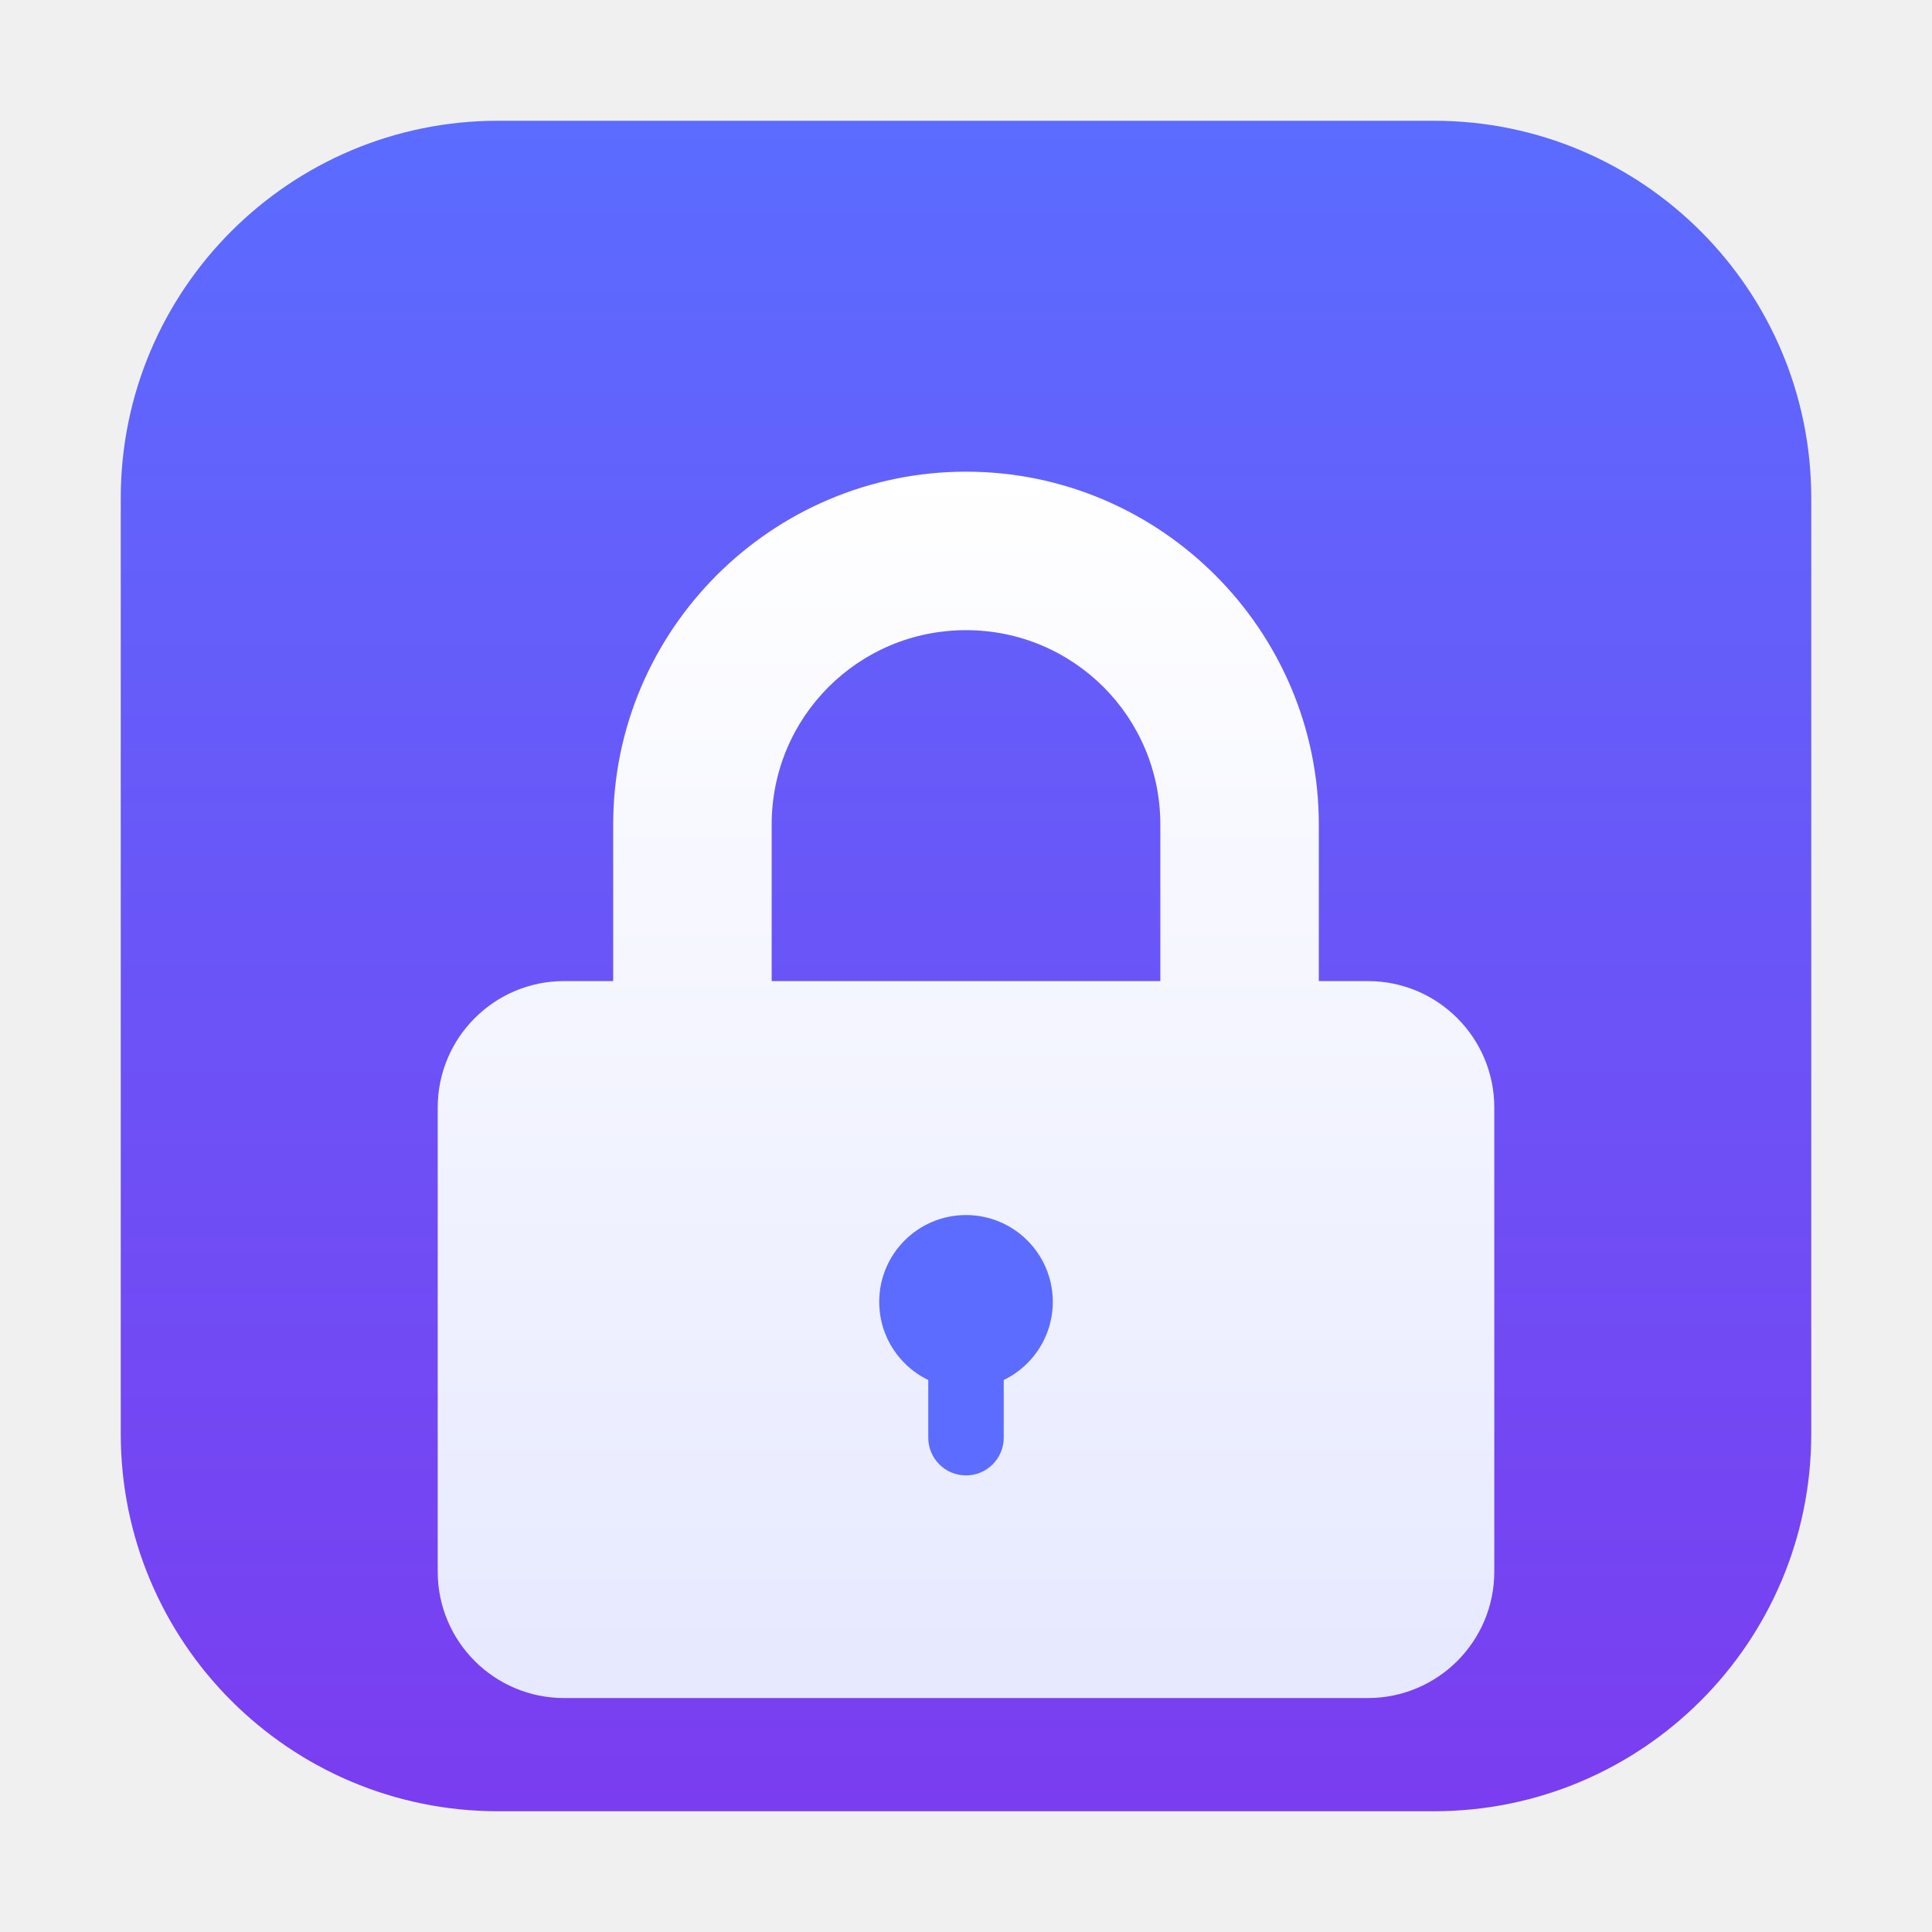
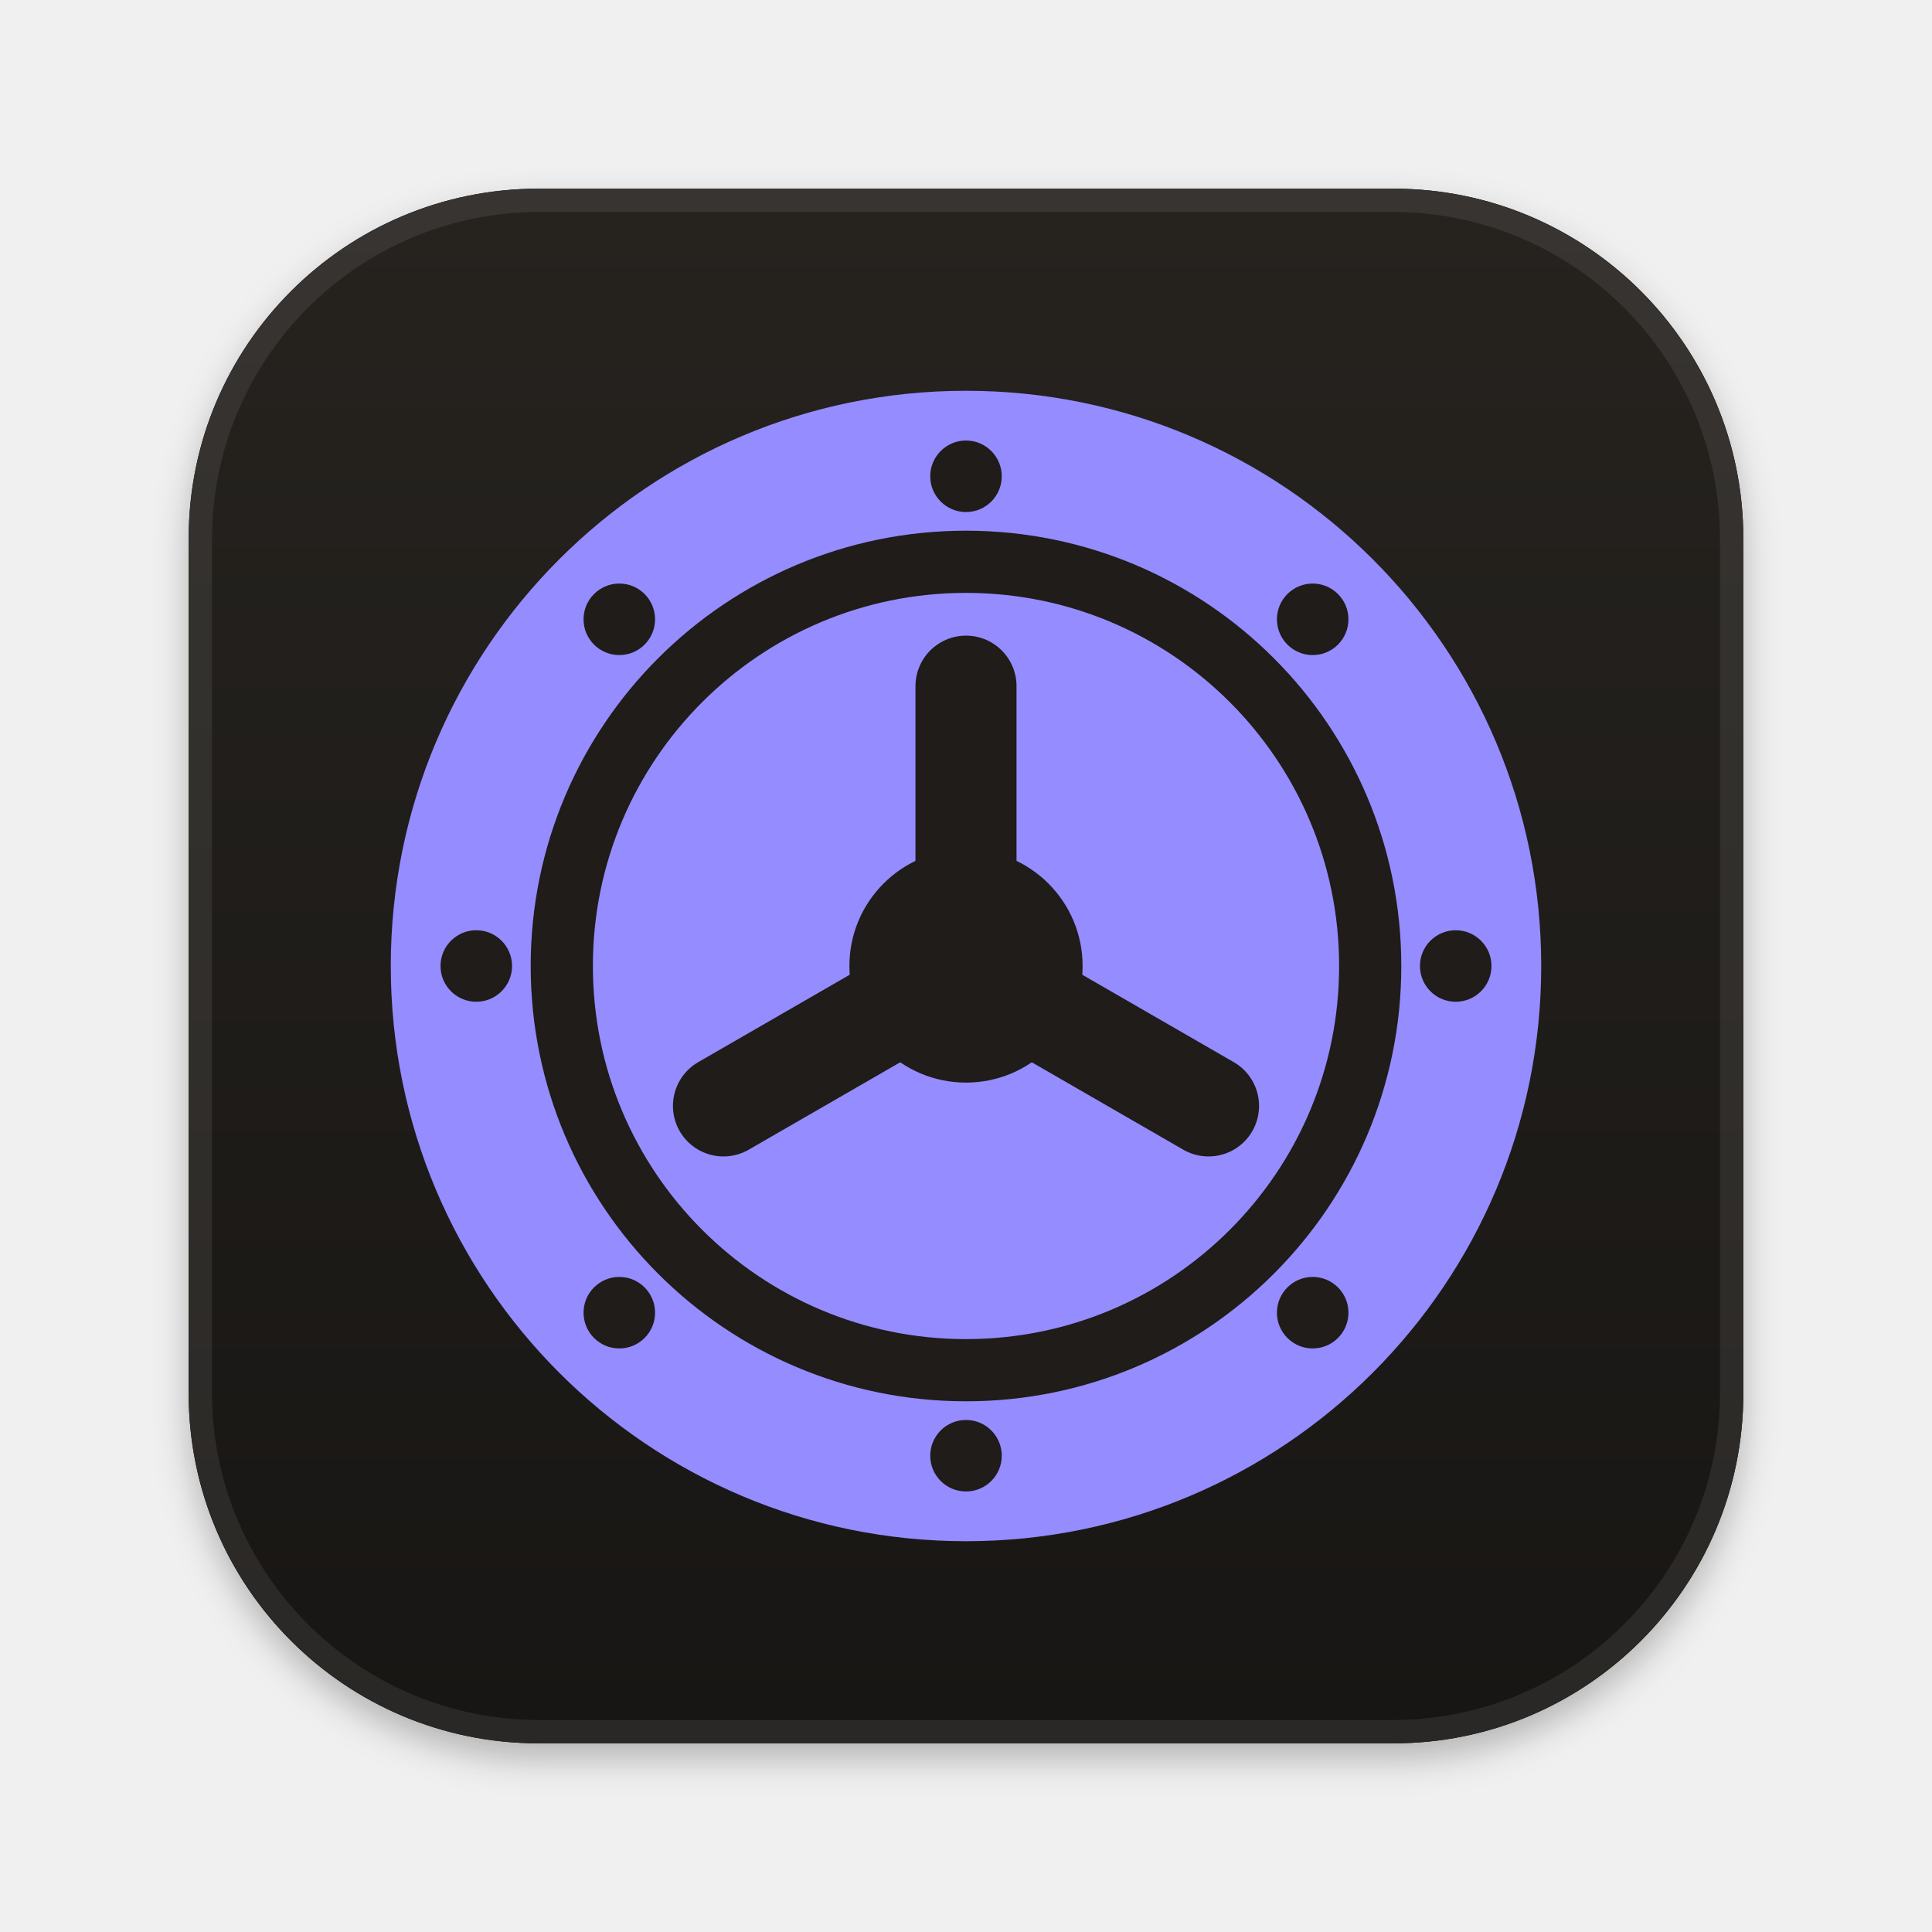
- <svg xmlns="http://www.w3.org/2000/svg" width="1024" height="1024" viewBox="0 0 1024 1024">
+ <svg xmlns="http://www.w3.org/2000/svg" width="1024" height="1024" viewBox="0 0 124.272 124.272">
  <defs>
-     <linearGradient id="bg" x1="0" y1="0" x2="0" y2="1">
-       <stop offset="0" stop-color="#5B6CFF" />
-       <stop offset="1" stop-color="#7A3DF0" />
+     <linearGradient id="ivaultos" x1="0" y1="0" x2="0" y2="1">
+       <stop offset="0" stop-color="#26231f" />
+       <stop offset="1" stop-color="#181614" />
    </linearGradient>
-     <linearGradient id="key" x1="0" y1="0" x2="0" y2="1">
-       <stop offset="0" stop-color="#ffffff" />
-       <stop offset="1" stop-color="#E6E9FF" />
-     </linearGradient>
+     <filter id="macshadow" x="-20%" y="-20%" width="140%" height="140%">
+       <feDropShadow dx="0" dy="1.0" stdDeviation="1.1" flood-color="#000" flood-opacity="0.28" />
+     </filter>
  </defs>
-   <rect x="64" y="64" width="896" height="896" rx="200" fill="url(#bg)" />
-   <path d="M512 250c-103 0-187 84-187 187v83h-26c-37 0-67 30-67 67v246c0 37 30 67 67 67h426c37 0 67-30 67-67V587c0-37-30-67-67-67h-26v-83c0-103-84-187-187-187zm0 84c57 0 103 46 103 103v83H409v-83c0-57 46-103 103-103z" fill="url(#key)" />
-   <circle cx="512" cy="690" r="46" fill="#5B6CFF" />
-   <rect x="492" y="690" width="40" height="92" rx="20" fill="#5B6CFF" />
+   <g transform="translate(12.1359 12.1359)">
+     <rect width="100" height="100" rx="22.5" fill="#000" filter="url(#macshadow)" opacity="0.9" />
+     <rect width="100" height="100" rx="22.5" fill="url(#ivaultos)" />
+     <rect x="0.75" y="0.75" width="98.5" height="98.5" rx="21.8" fill="none" stroke="#ffffff" stroke-opacity="0.08" stroke-width="1.5" />
+     <circle cx="50" cy="50" r="37" fill="#958cff" />
+     <circle cx="50" cy="50" r="26" fill="none" stroke="#1f1c19" stroke-width="4" />
+     <circle cx="81.5" cy="50.0" r="2.3" fill="#1f1c19" />
+     <circle cx="72.3" cy="72.3" r="2.3" fill="#1f1c19" />
+     <circle cx="50.0" cy="81.5" r="2.3" fill="#1f1c19" />
+     <circle cx="27.7" cy="72.3" r="2.3" fill="#1f1c19" />
+     <circle cx="18.5" cy="50.0" r="2.3" fill="#1f1c19" />
+     <circle cx="27.7" cy="27.7" r="2.3" fill="#1f1c19" />
+     <circle cx="50.0" cy="18.5" r="2.3" fill="#1f1c19" />
+     <circle cx="72.3" cy="27.7" r="2.3" fill="#1f1c19" />
+     <path d="M50 50 L50.0 32.0 M50 50 L65.6 59.0 M50 50 L34.4 59.0 " fill="none" stroke="#1f1c19" stroke-width="6.5" stroke-linecap="round" />
+     <circle cx="50" cy="50" r="7.5" fill="#1f1c19" />
+   </g>
</svg>
